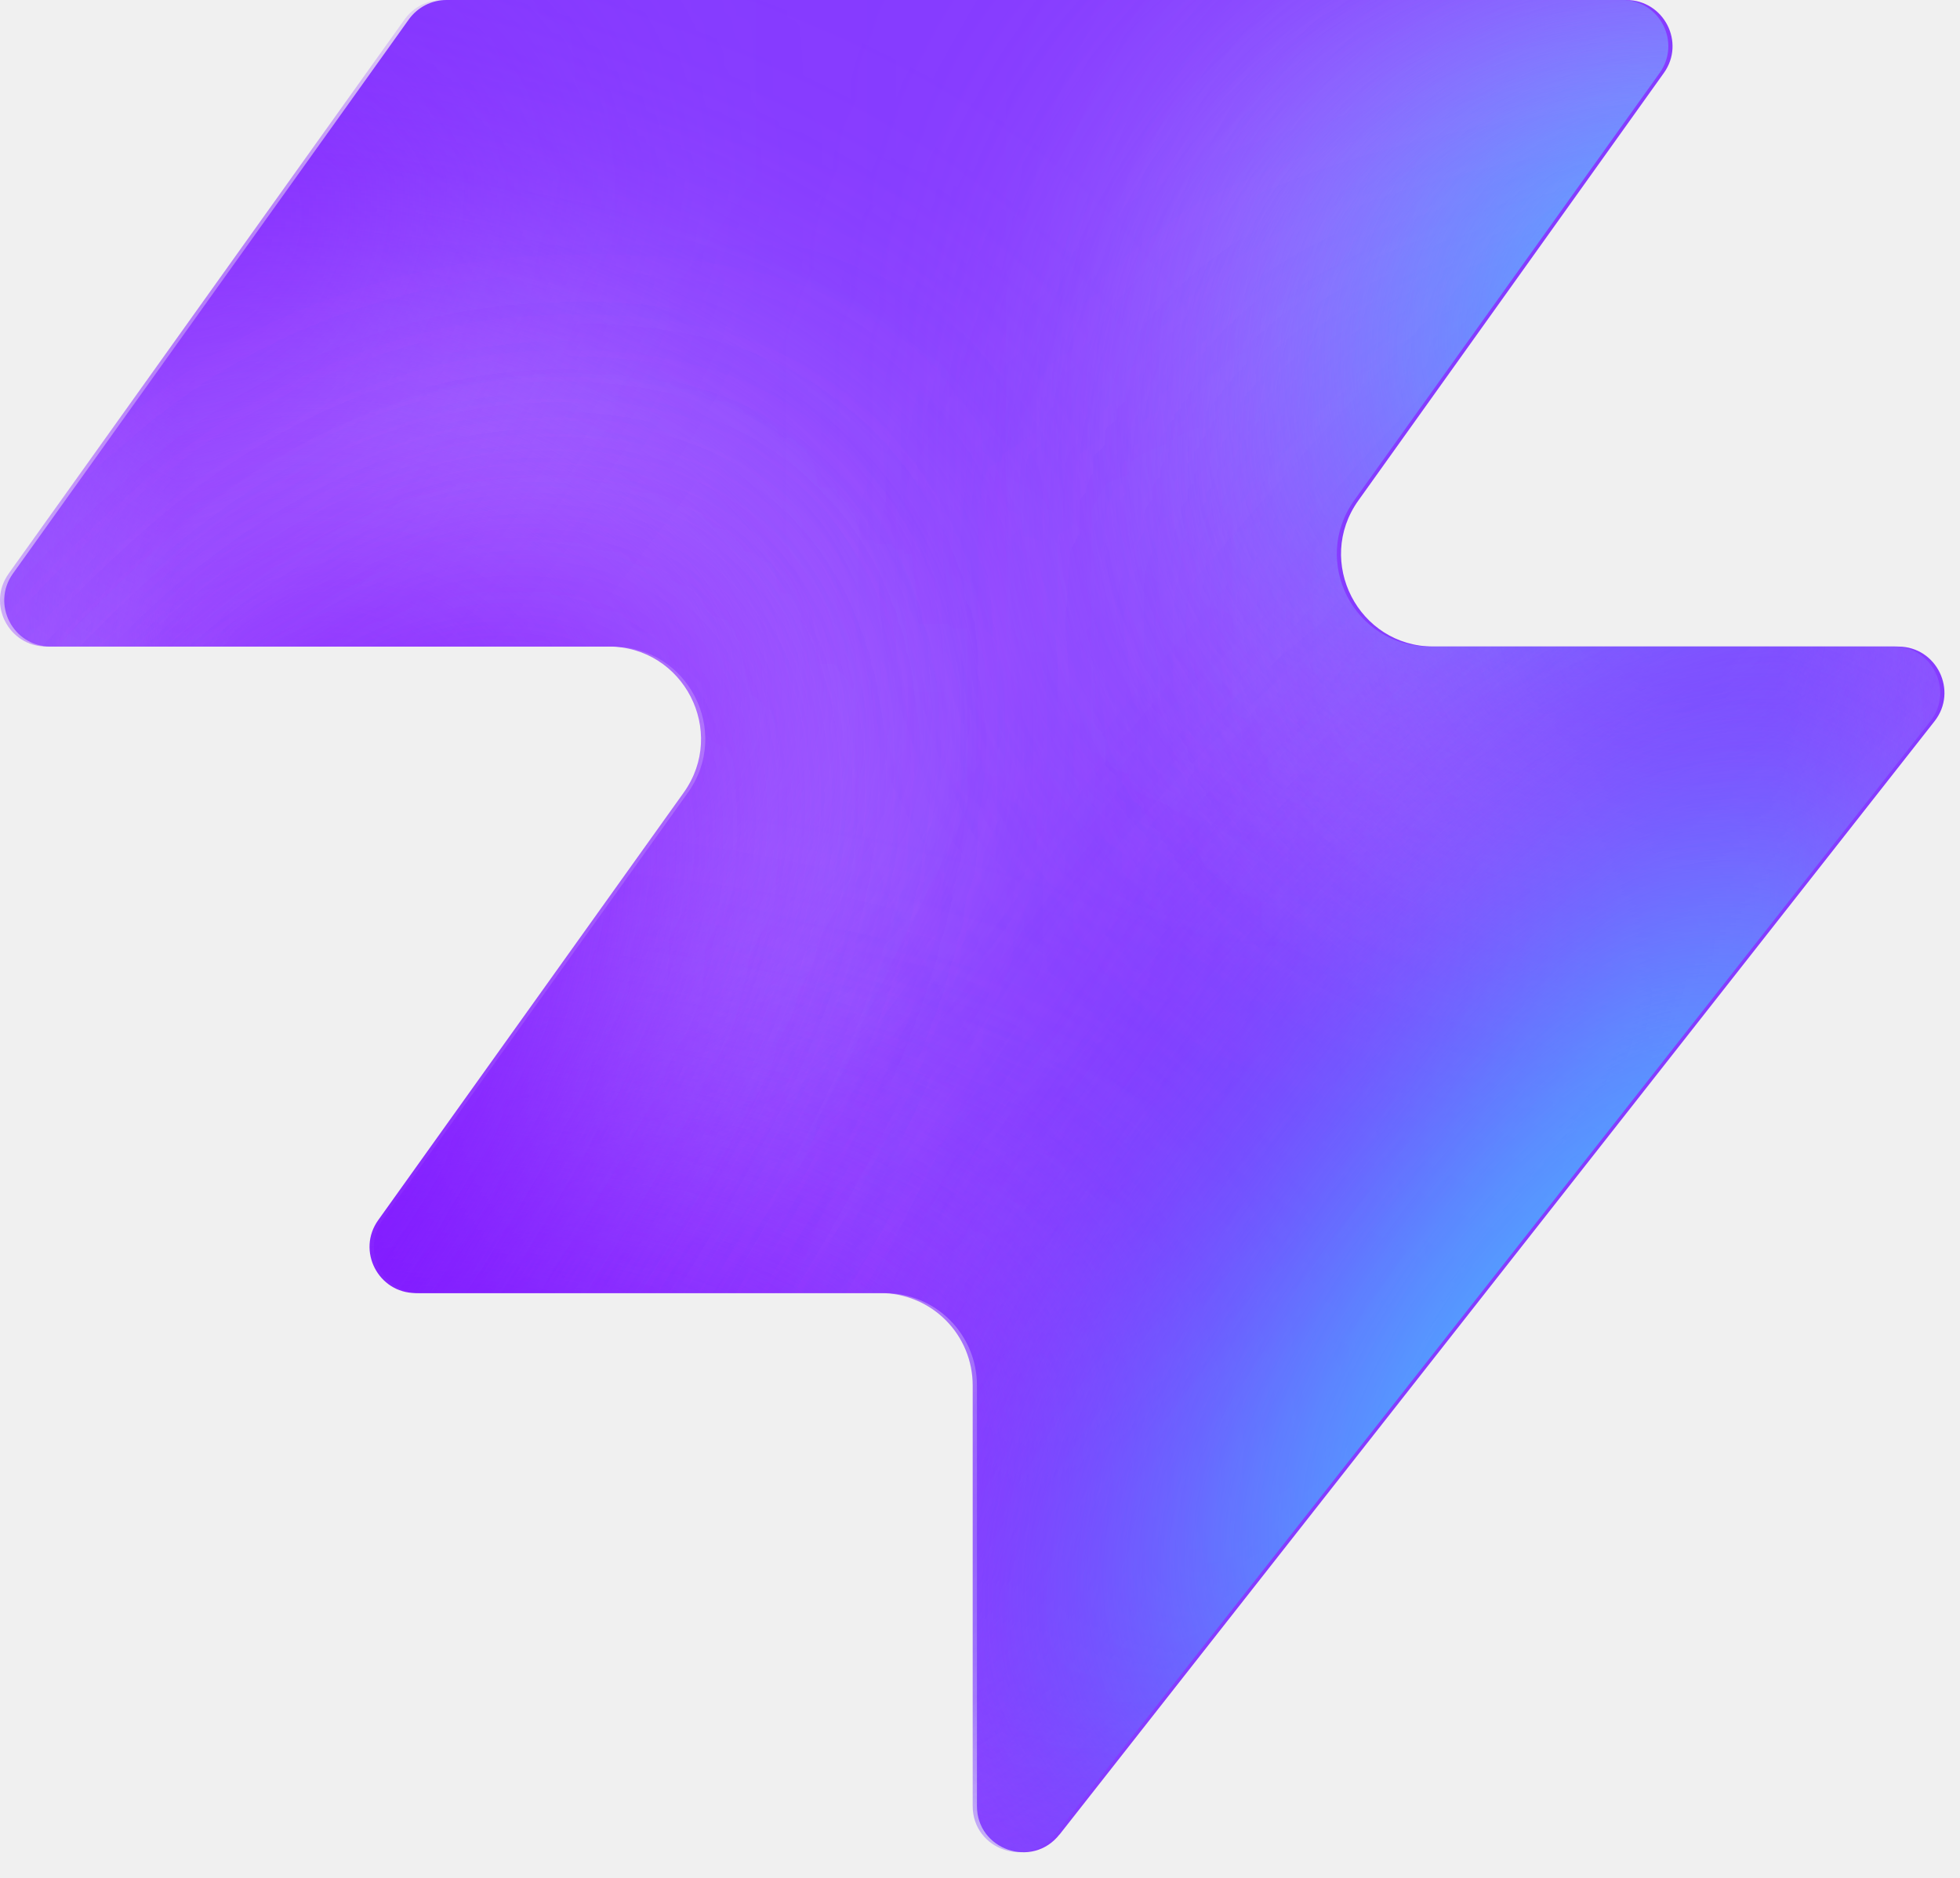
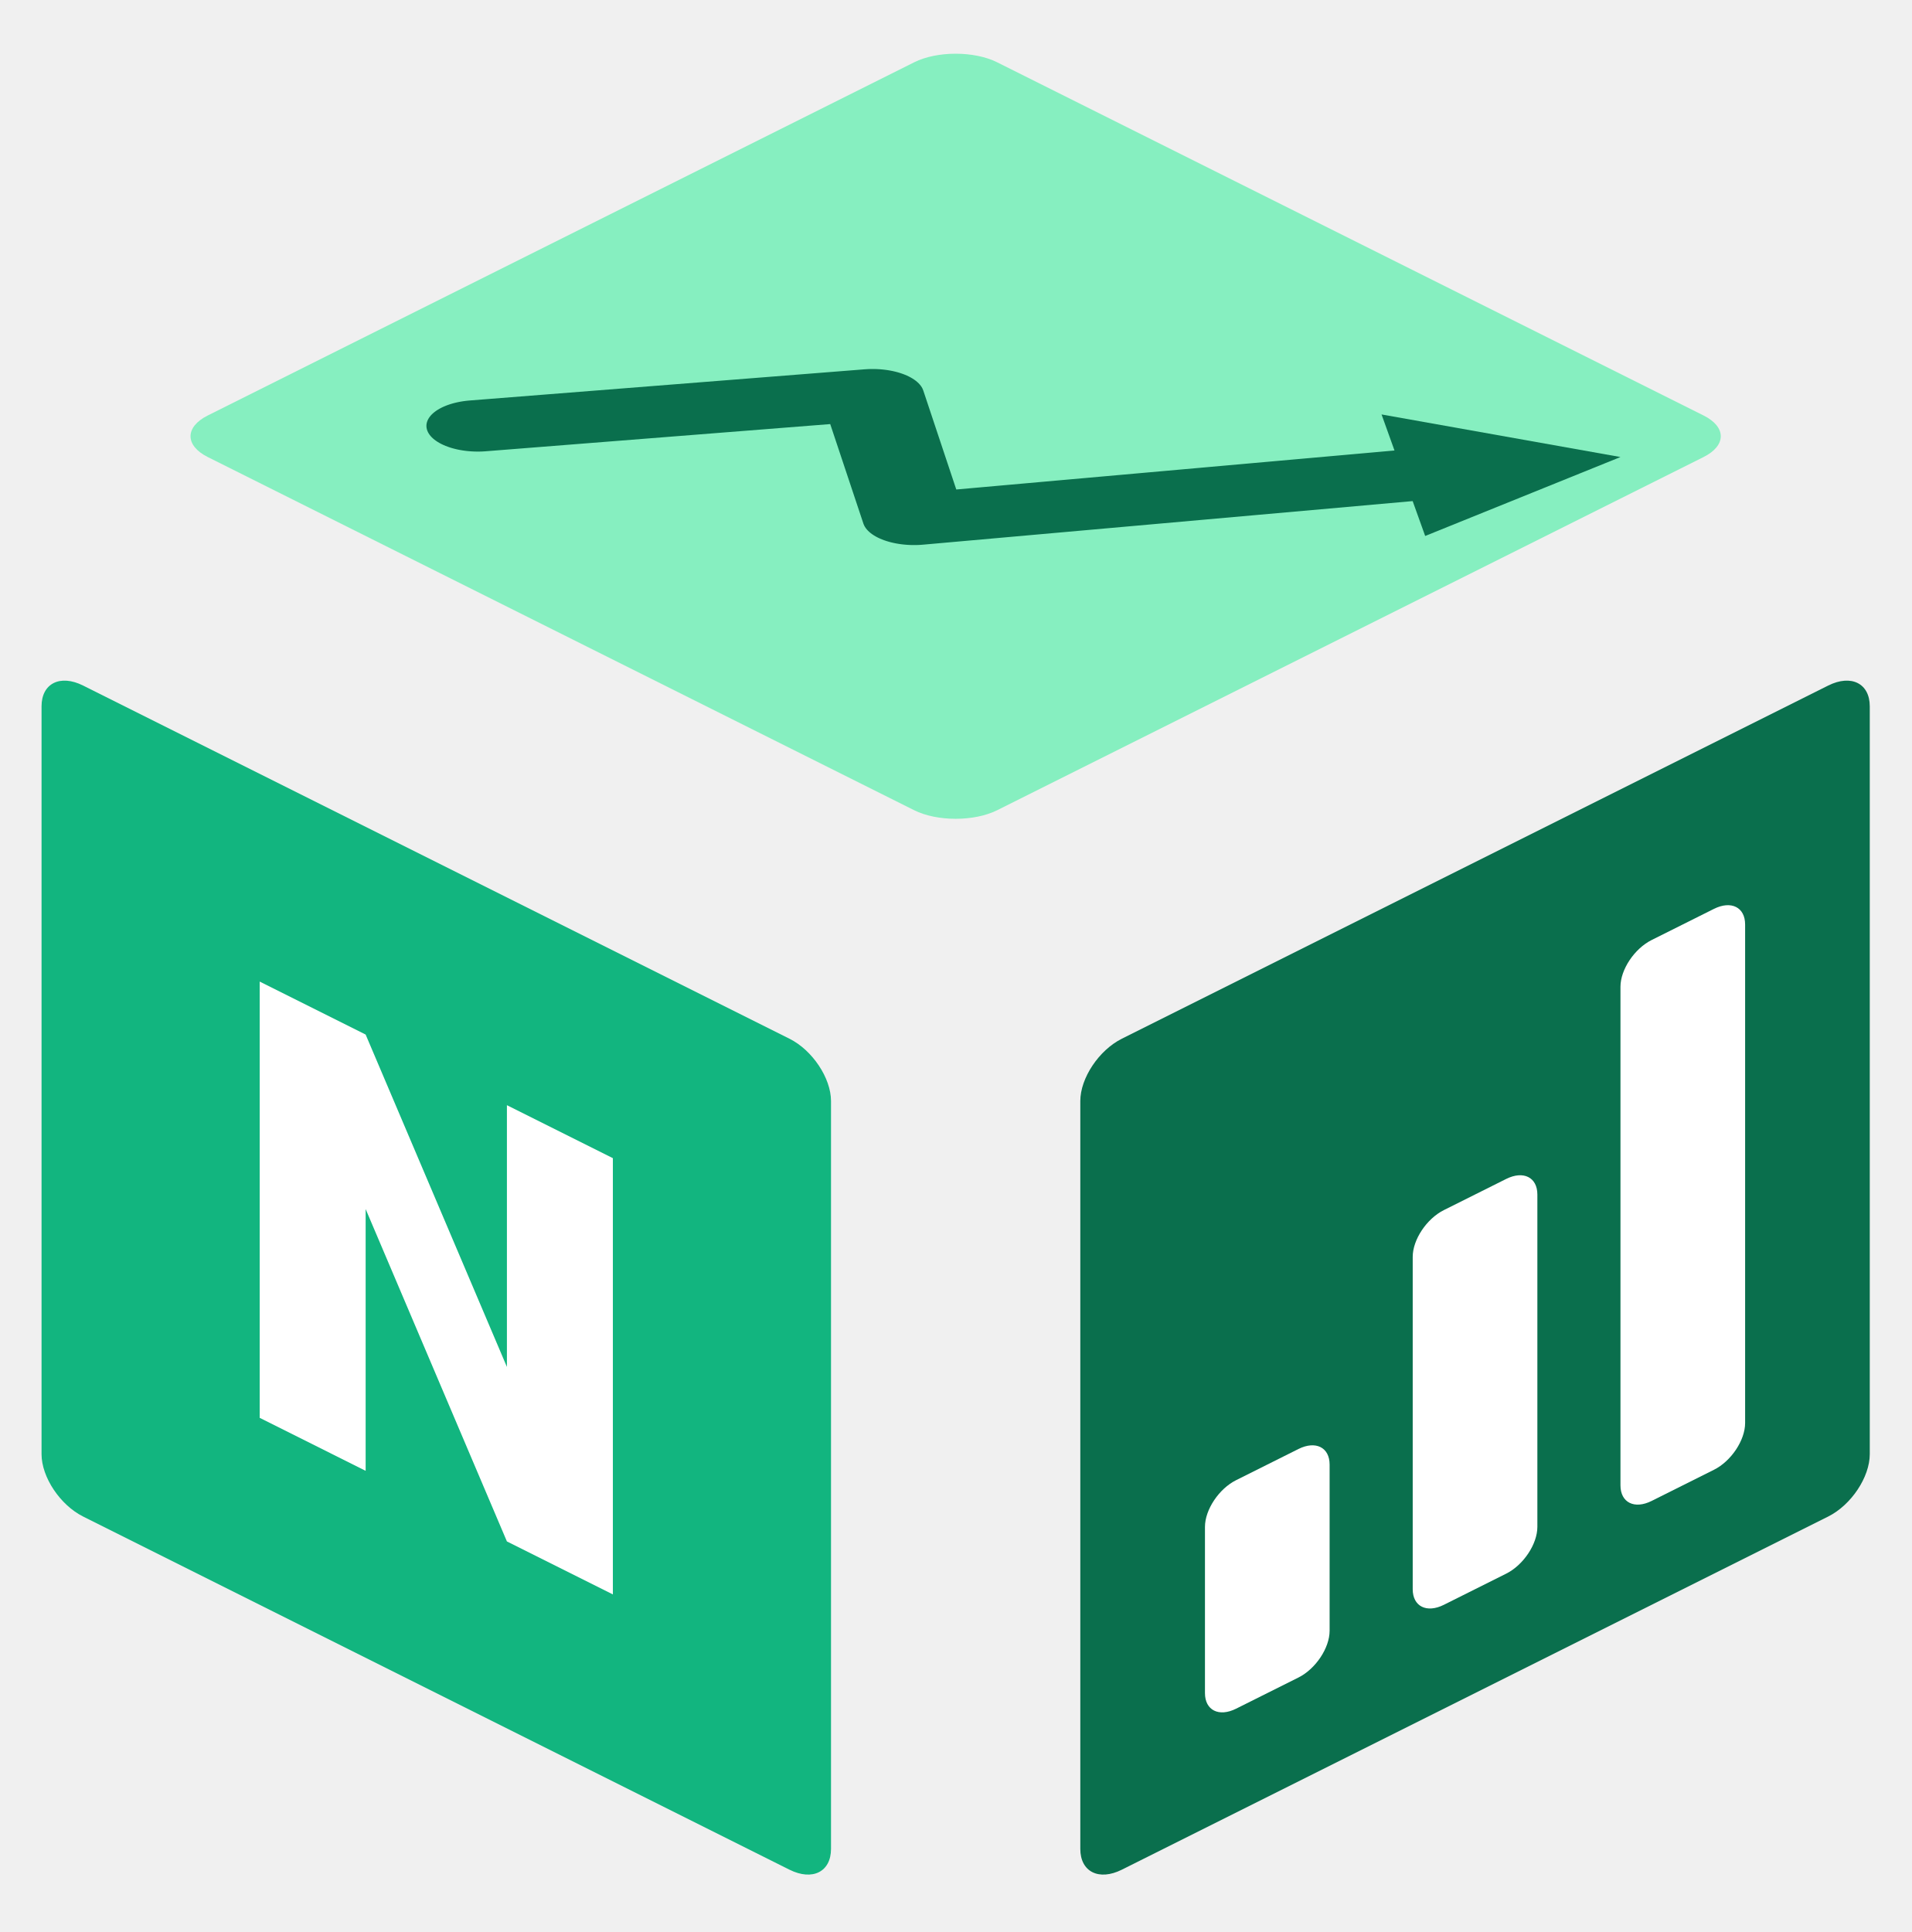
- <svg xmlns="http://www.w3.org/2000/svg" width="48" height="46" fill="none" viewBox="0 0 48 46">
-   <path fill="#863bff" d="M25.946 44.938c-.664.845-2.021.375-2.021-.698V33.937a2.26 2.26 0 0 0-2.262-2.262H10.287c-.92 0-1.456-1.04-.92-1.788l7.48-10.471c1.07-1.497 0-3.578-1.842-3.578H1.237c-.92 0-1.456-1.04-.92-1.788L10.013.474c.214-.297.556-.474.92-.474h28.894c.92 0 1.456 1.04.92 1.788l-7.48 10.471c-1.07 1.498 0 3.579 1.842 3.579h11.377c.943 0 1.473 1.088.89 1.83L25.947 44.94z" style="fill:#863bff;fill:color(display-p3 .525 .23 1);fill-opacity:1" />
-   <mask id="a" width="48" height="46" x="0" y="0" maskUnits="userSpaceOnUse" style="mask-type:alpha">
-     <path fill="#000" d="M25.842 44.938c-.664.844-2.021.375-2.021-.698V33.937a2.26 2.26 0 0 0-2.262-2.262H10.183c-.92 0-1.456-1.04-.92-1.788l7.48-10.471c1.07-1.498 0-3.579-1.842-3.579H1.133c-.92 0-1.456-1.04-.92-1.787L9.91.473c.214-.297.556-.474.92-.474h28.894c.92 0 1.456 1.04.92 1.788l-7.48 10.471c-1.07 1.498 0 3.578 1.842 3.578h11.377c.943 0 1.473 1.088.89 1.832L25.843 44.94z" style="fill:#000;fill-opacity:1" />
-   </mask>
-   <g mask="url(#a)">
-     <g filter="url(#b)">
-       <ellipse cx="5.508" cy="14.704" fill="#ede6ff" rx="5.508" ry="14.704" style="fill:#ede6ff;fill:color(display-p3 .927 .903 1);fill-opacity:1" transform="matrix(.00324 1 1 -.00324 -4.47 31.516)" />
-     </g>
-     <g filter="url(#c)">
-       <ellipse cx="10.399" cy="29.851" fill="#ede6ff" rx="10.399" ry="29.851" style="fill:#ede6ff;fill:color(display-p3 .927 .903 1);fill-opacity:1" transform="matrix(.00324 1 1 -.00324 -39.328 7.883)" />
-     </g>
-     <g filter="url(#d)">
-       <ellipse cx="5.508" cy="30.487" fill="#7e14ff" rx="5.508" ry="30.487" style="fill:#7e14ff;fill:color(display-p3 .492 .077 1);fill-opacity:1" transform="rotate(89.814 -25.913 -14.639)scale(1 -1)" />
-     </g>
-     <g filter="url(#e)">
-       <ellipse cx="5.508" cy="30.599" fill="#7e14ff" rx="5.508" ry="30.599" style="fill:#7e14ff;fill:color(display-p3 .492 .077 1);fill-opacity:1" transform="rotate(89.814 -32.644 -3.334)scale(1 -1)" />
-     </g>
-     <g filter="url(#f)">
-       <ellipse cx="5.508" cy="30.599" fill="#7e14ff" rx="5.508" ry="30.599" style="fill:#7e14ff;fill:color(display-p3 .492 .077 1);fill-opacity:1" transform="matrix(.00324 1 1 -.00324 -34.34 30.47)" />
-     </g>
-     <g filter="url(#g)">
-       <ellipse cx="14.072" cy="22.078" fill="#ede6ff" rx="14.072" ry="22.078" style="fill:#ede6ff;fill:color(display-p3 .927 .903 1);fill-opacity:1" transform="rotate(93.35 24.506 48.493)scale(-1 1)" />
-     </g>
-     <g filter="url(#h)">
-       <ellipse cx="3.47" cy="21.501" fill="#7e14ff" rx="3.47" ry="21.501" style="fill:#7e14ff;fill:color(display-p3 .492 .077 1);fill-opacity:1" transform="rotate(89.009 28.708 47.59)scale(-1 1)" />
-     </g>
-     <g filter="url(#i)">
-       <ellipse cx="3.47" cy="21.501" fill="#7e14ff" rx="3.47" ry="21.501" style="fill:#7e14ff;fill:color(display-p3 .492 .077 1);fill-opacity:1" transform="rotate(89.009 28.708 47.59)scale(-1 1)" />
-     </g>
-     <g filter="url(#j)">
-       <ellipse cx=".387" cy="8.972" fill="#7e14ff" rx="4.407" ry="29.108" style="fill:#7e14ff;fill:color(display-p3 .492 .077 1);fill-opacity:1" transform="rotate(39.51 .387 8.972)" />
-     </g>
-     <g filter="url(#k)">
-       <ellipse cx="47.523" cy="-6.092" fill="#7e14ff" rx="4.407" ry="29.108" style="fill:#7e14ff;fill:color(display-p3 .492 .077 1);fill-opacity:1" transform="rotate(37.892 47.523 -6.092)" />
-     </g>
-     <g filter="url(#l)">
-       <ellipse cx="41.412" cy="6.333" fill="#47bfff" rx="5.971" ry="9.665" style="fill:#47bfff;fill:color(display-p3 .28 .748 1);fill-opacity:1" transform="rotate(37.892 41.412 6.333)" />
-     </g>
-     <g filter="url(#m)">
-       <ellipse cx="-1.879" cy="38.332" fill="#7e14ff" rx="4.407" ry="29.108" style="fill:#7e14ff;fill:color(display-p3 .492 .077 1);fill-opacity:1" transform="rotate(37.892 -1.88 38.332)" />
-     </g>
-     <g filter="url(#n)">
-       <ellipse cx="-1.879" cy="38.332" fill="#7e14ff" rx="4.407" ry="29.108" style="fill:#7e14ff;fill:color(display-p3 .492 .077 1);fill-opacity:1" transform="rotate(37.892 -1.88 38.332)" />
-     </g>
-     <g filter="url(#o)">
-       <ellipse cx="35.651" cy="29.907" fill="#7e14ff" rx="4.407" ry="29.108" style="fill:#7e14ff;fill:color(display-p3 .492 .077 1);fill-opacity:1" transform="rotate(37.892 35.651 29.907)" />
-     </g>
-     <g filter="url(#p)">
-       <ellipse cx="38.418" cy="32.4" fill="#47bfff" rx="5.971" ry="15.297" style="fill:#47bfff;fill:color(display-p3 .28 .748 1);fill-opacity:1" transform="rotate(37.892 38.418 32.4)" />
-     </g>
+ <svg xmlns="http://www.w3.org/2000/svg" viewBox="14 15 92 93">
+   <g transform="matrix(1,0.5,-1,0.5,60,17)">
+     <rect width="38" height="38" rx="2" fill="#86efc0" />
+     <polyline points="7,30 15,19 22,24 31.7,10.1" fill="none" stroke="#0a6f4d" stroke-width="3.5" stroke-linecap="round" stroke-linejoin="round" />
+     <polygon points="36,4 35.1,12.5 28.2,7.7" fill="#0a6f4d" />
  </g>
-   <defs>
-     <filter id="b" width="60.045" height="41.654" x="-19.77" y="16.149" color-interpolation-filters="sRGB" filterUnits="userSpaceOnUse">
-       <feFlood flood-opacity="0" result="BackgroundImageFix" />
-       <feBlend in="SourceGraphic" in2="BackgroundImageFix" result="shape" />
-       <feGaussianBlur result="effect1_foregroundBlur_2002_17158" stdDeviation="7.659" />
-     </filter>
-     <filter id="c" width="90.34" height="51.437" x="-54.613" y="-7.533" color-interpolation-filters="sRGB" filterUnits="userSpaceOnUse">
-       <feFlood flood-opacity="0" result="BackgroundImageFix" />
-       <feBlend in="SourceGraphic" in2="BackgroundImageFix" result="shape" />
-       <feGaussianBlur result="effect1_foregroundBlur_2002_17158" stdDeviation="7.659" />
-     </filter>
-     <filter id="d" width="79.355" height="29.4" x="-49.64" y="2.03" color-interpolation-filters="sRGB" filterUnits="userSpaceOnUse">
-       <feFlood flood-opacity="0" result="BackgroundImageFix" />
-       <feBlend in="SourceGraphic" in2="BackgroundImageFix" result="shape" />
-       <feGaussianBlur result="effect1_foregroundBlur_2002_17158" stdDeviation="4.596" />
-     </filter>
-     <filter id="e" width="79.579" height="29.4" x="-45.045" y="20.029" color-interpolation-filters="sRGB" filterUnits="userSpaceOnUse">
-       <feFlood flood-opacity="0" result="BackgroundImageFix" />
-       <feBlend in="SourceGraphic" in2="BackgroundImageFix" result="shape" />
-       <feGaussianBlur result="effect1_foregroundBlur_2002_17158" stdDeviation="4.596" />
-     </filter>
-     <filter id="f" width="79.579" height="29.4" x="-43.513" y="21.178" color-interpolation-filters="sRGB" filterUnits="userSpaceOnUse">
-       <feFlood flood-opacity="0" result="BackgroundImageFix" />
-       <feBlend in="SourceGraphic" in2="BackgroundImageFix" result="shape" />
-       <feGaussianBlur result="effect1_foregroundBlur_2002_17158" stdDeviation="4.596" />
-     </filter>
-     <filter id="g" width="74.749" height="58.852" x="15.756" y="-17.901" color-interpolation-filters="sRGB" filterUnits="userSpaceOnUse">
-       <feFlood flood-opacity="0" result="BackgroundImageFix" />
-       <feBlend in="SourceGraphic" in2="BackgroundImageFix" result="shape" />
-       <feGaussianBlur result="effect1_foregroundBlur_2002_17158" stdDeviation="7.659" />
-     </filter>
-     <filter id="h" width="61.377" height="25.362" x="23.548" y="2.284" color-interpolation-filters="sRGB" filterUnits="userSpaceOnUse">
-       <feFlood flood-opacity="0" result="BackgroundImageFix" />
-       <feBlend in="SourceGraphic" in2="BackgroundImageFix" result="shape" />
-       <feGaussianBlur result="effect1_foregroundBlur_2002_17158" stdDeviation="4.596" />
-     </filter>
-     <filter id="i" width="61.377" height="25.362" x="23.548" y="2.284" color-interpolation-filters="sRGB" filterUnits="userSpaceOnUse">
-       <feFlood flood-opacity="0" result="BackgroundImageFix" />
-       <feBlend in="SourceGraphic" in2="BackgroundImageFix" result="shape" />
-       <feGaussianBlur result="effect1_foregroundBlur_2002_17158" stdDeviation="4.596" />
-     </filter>
-     <filter id="j" width="56.045" height="63.649" x="-27.636" y="-22.853" color-interpolation-filters="sRGB" filterUnits="userSpaceOnUse">
-       <feFlood flood-opacity="0" result="BackgroundImageFix" />
-       <feBlend in="SourceGraphic" in2="BackgroundImageFix" result="shape" />
-       <feGaussianBlur result="effect1_foregroundBlur_2002_17158" stdDeviation="4.596" />
-     </filter>
-     <filter id="k" width="54.814" height="64.646" x="20.116" y="-38.415" color-interpolation-filters="sRGB" filterUnits="userSpaceOnUse">
-       <feFlood flood-opacity="0" result="BackgroundImageFix" />
-       <feBlend in="SourceGraphic" in2="BackgroundImageFix" result="shape" />
-       <feGaussianBlur result="effect1_foregroundBlur_2002_17158" stdDeviation="4.596" />
-     </filter>
-     <filter id="l" width="33.541" height="35.313" x="24.641" y="-11.323" color-interpolation-filters="sRGB" filterUnits="userSpaceOnUse">
-       <feFlood flood-opacity="0" result="BackgroundImageFix" />
-       <feBlend in="SourceGraphic" in2="BackgroundImageFix" result="shape" />
-       <feGaussianBlur result="effect1_foregroundBlur_2002_17158" stdDeviation="4.596" />
-     </filter>
-     <filter id="m" width="54.814" height="64.646" x="-29.286" y="6.009" color-interpolation-filters="sRGB" filterUnits="userSpaceOnUse">
-       <feFlood flood-opacity="0" result="BackgroundImageFix" />
-       <feBlend in="SourceGraphic" in2="BackgroundImageFix" result="shape" />
-       <feGaussianBlur result="effect1_foregroundBlur_2002_17158" stdDeviation="4.596" />
-     </filter>
-     <filter id="n" width="54.814" height="64.646" x="-29.286" y="6.009" color-interpolation-filters="sRGB" filterUnits="userSpaceOnUse">
-       <feFlood flood-opacity="0" result="BackgroundImageFix" />
-       <feBlend in="SourceGraphic" in2="BackgroundImageFix" result="shape" />
-       <feGaussianBlur result="effect1_foregroundBlur_2002_17158" stdDeviation="4.596" />
-     </filter>
-     <filter id="o" width="54.814" height="64.646" x="8.244" y="-2.416" color-interpolation-filters="sRGB" filterUnits="userSpaceOnUse">
-       <feFlood flood-opacity="0" result="BackgroundImageFix" />
-       <feBlend in="SourceGraphic" in2="BackgroundImageFix" result="shape" />
-       <feGaussianBlur result="effect1_foregroundBlur_2002_17158" stdDeviation="4.596" />
-     </filter>
-     <filter id="p" width="39.409" height="43.623" x="18.713" y="10.588" color-interpolation-filters="sRGB" filterUnits="userSpaceOnUse">
-       <feFlood flood-opacity="0" result="BackgroundImageFix" />
-       <feBlend in="SourceGraphic" in2="BackgroundImageFix" result="shape" />
-       <feGaussianBlur result="effect1_foregroundBlur_2002_17158" stdDeviation="4.596" />
-     </filter>
-   </defs>
+   <g transform="translate(16,47) skewY(26.565)">
+     <rect width="38" height="40" rx="2" fill="#12b57f" />
+     <path d="M10.5 31V10h5.1l6.8 12.6V10h5.1v21h-5.1l-6.8-12.6V31z" fill="#ffffff" />
+   </g>
+   <g transform="translate(66,66) skewY(-26.565)">
+     <rect width="38" height="40" rx="2" fill="#0a6f4d" />
+     <rect x="6" y="24" width="6" height="11" rx="1.5" fill="#ffffff" />
+     <rect x="16" y="16" width="6" height="19" rx="1.5" fill="#ffffff" />
+     <rect x="26" y="8" width="6" height="27" rx="1.5" fill="#ffffff" />
+   </g>
</svg>
